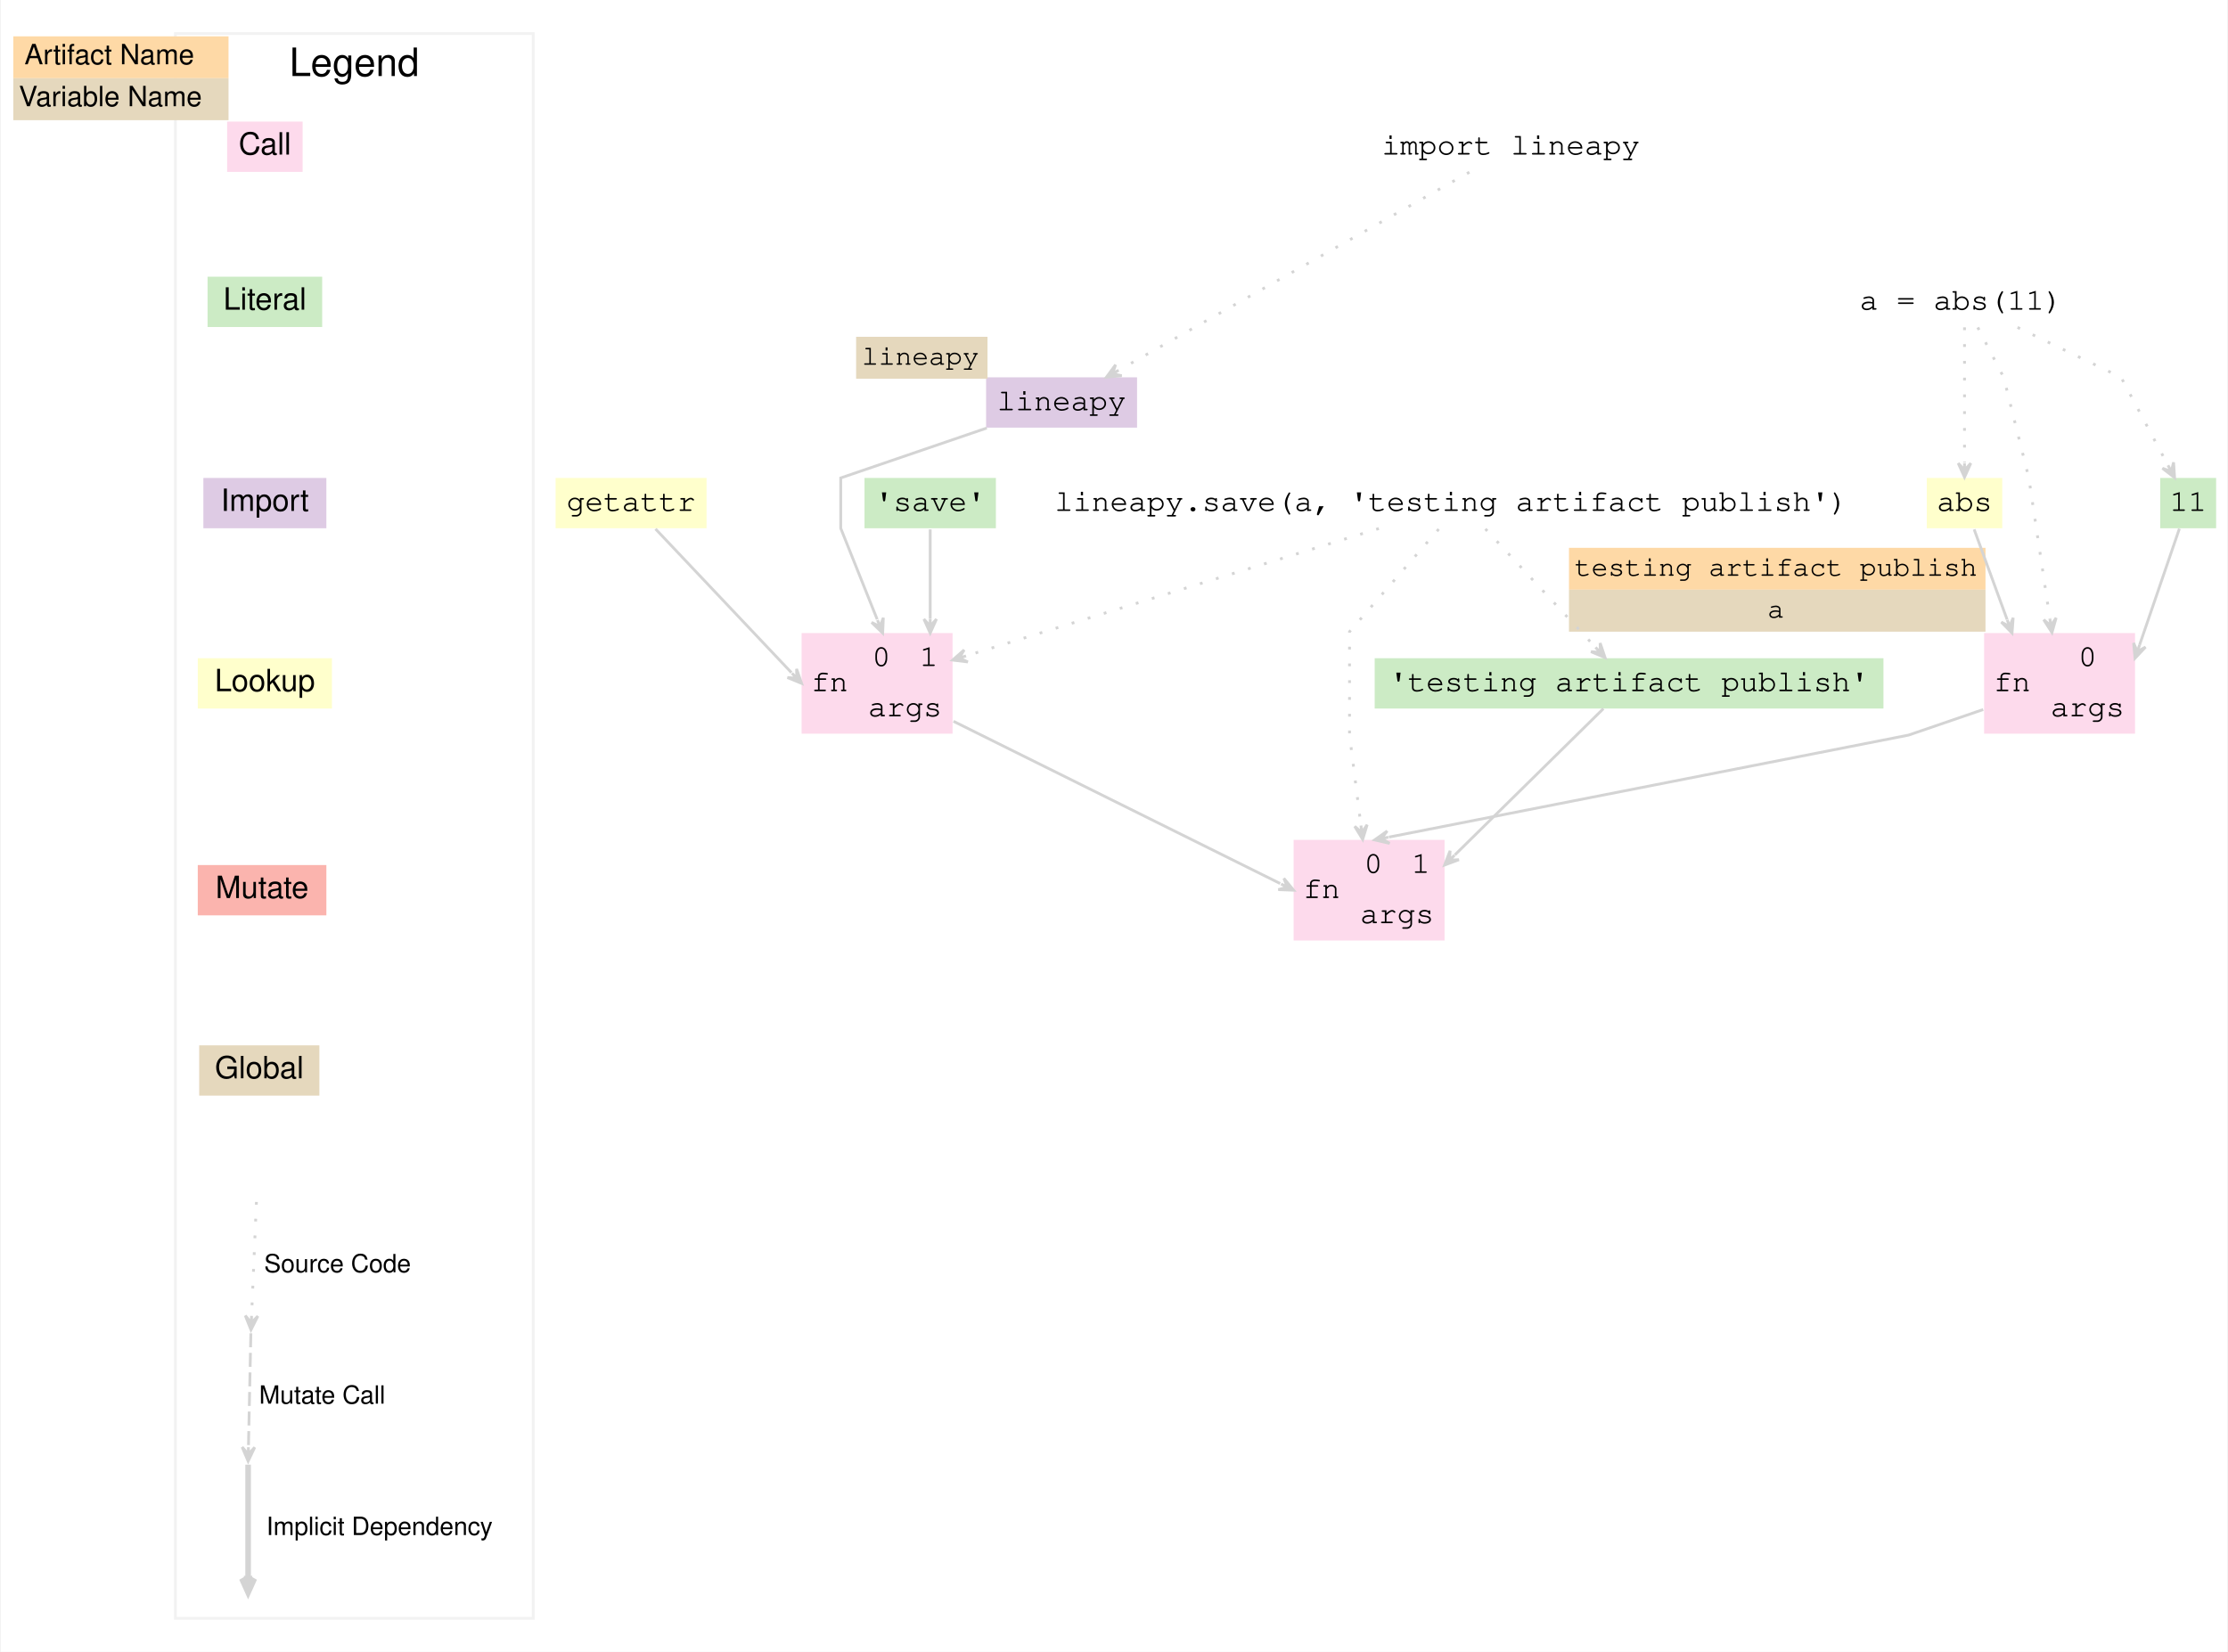
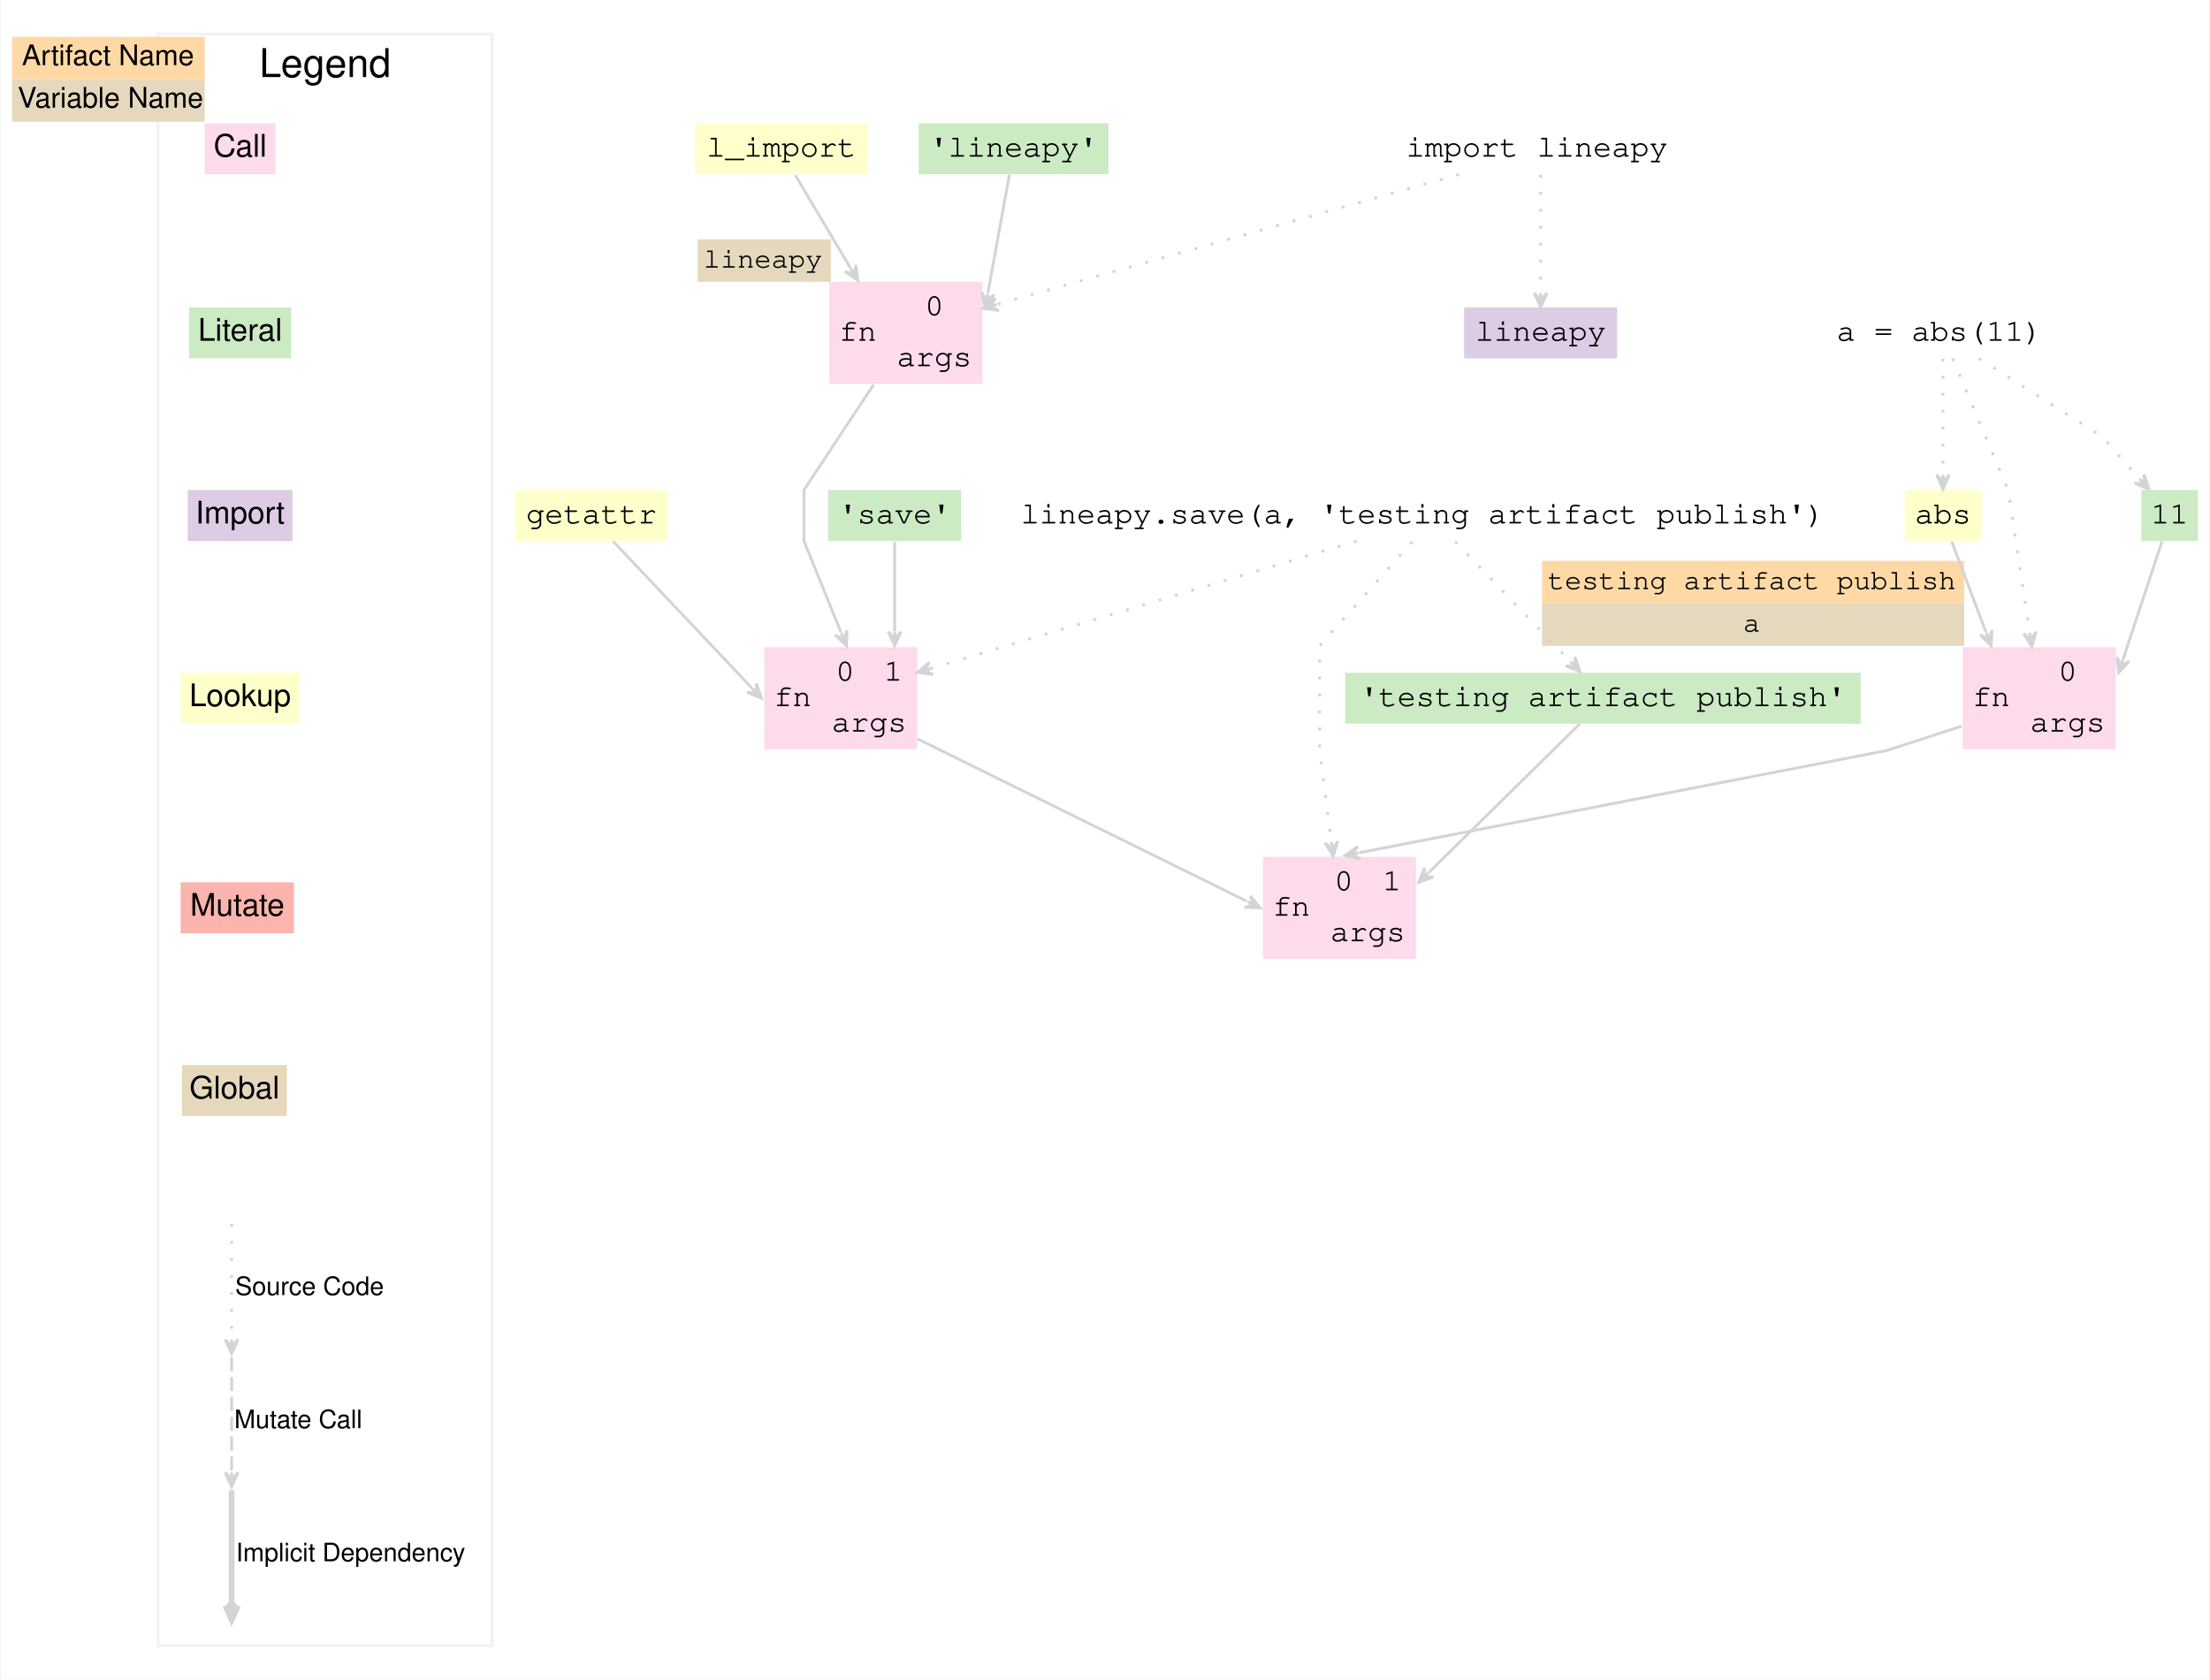
- <svg xmlns="http://www.w3.org/2000/svg" width="797pt" height="591pt" viewBox="0 0 796.5 591">
-   <g class="graph" transform="scale(1) translate(4 587)">
-     <polygon points="-4 4 -4 -587 792.5 -587 792.5 4" fill="#fff" stroke="transparent" />
+ <svg xmlns="http://www.w3.org/2000/svg" width="780pt" height="593pt" viewBox="0 0 779.5 593">
+   <g class="graph" transform="scale(1) translate(4 589)">
+     <polygon points="-4 4 -4 -589 775.5 -589 775.5 4" fill="#fff" stroke="transparent" />
    <g class="cluster">
-       <polygon points="58.5 -8 58.5 -575 186.5 -575 186.5 -8" fill="none" stroke="#f2f2f2" />
-       <text x="122.5" y="-559.8" fill="#000000" font-family="Helvetica,sans-Serif" font-size="14" text-anchor="middle">Legend</text>
+       <polygon points="51.5 -8 51.5 -577 169.5 -577 169.5 -8" fill="none" stroke="#f2f2f2" />
+       <text x="110.5" y="-561.8" font-family="Helvetica,sans-Serif" font-size="14" text-anchor="middle">Legend</text>
    </g>
    <g class="node">
-       <polygon points="77 -525.5 77 -543.5 104 -543.5 104 -525.5" fill="#fddaec" stroke="#f2f2f2" stroke-width="0" />
-       <text x="90.5" y="-531.7" fill="#000000" font-family="Helvetica,sans-Serif" font-size="11" text-anchor="middle">Call</text>
-       <polygon points="0.5 -559 0.5 -574 77.5 -574 77.5 -559" fill="#fed9a6" stroke="transparent" />
-       <text x="4.5" y="-564" fill="#000000" font-family="Helvetica,sans-Serif" font-size="10">Artifact Name</text>
-       <polygon points="0.5 -544 0.5 -559 77.5 -559 77.5 -544" fill="#e5d8bd" stroke="transparent" />
-       <text x="2.5" y="-549" fill="#000000" font-family="Helvetica,sans-Serif" font-size="10">Variable Name</text>
-       <polygon points="111 -488 70 -488 70 -470 111 -470" fill="#ccebc5" stroke="#f2f2f2" stroke-width="0" />
-       <text x="90.5" y="-476.2" fill="#000000" font-family="Helvetica,sans-Serif" font-size="11" text-anchor="middle">Literal</text>
-       <polygon points="112.5 -416 68.5 -416 68.5 -398 112.5 -398" fill="#decbe4" stroke="#f2f2f2" stroke-width="0" />
-       <text x="90.5" y="-404.2" fill="#000000" font-family="Helvetica,sans-Serif" font-size="11" text-anchor="middle">Import</text>
-       <polygon points="114.5 -351.5 66.5 -351.5 66.5 -333.5 114.5 -333.5" fill="#ffc" stroke="#f2f2f2" stroke-width="0" />
-       <text x="90.5" y="-339.7" fill="#000000" font-family="Helvetica,sans-Serif" font-size="11" text-anchor="middle">Lookup</text>
-       <polygon points="66.5 -259.5 66.5 -277.5 112.5 -277.5 112.5 -259.5" fill="#fbb4ae" stroke="#f2f2f2" stroke-width="0" />
-       <text x="89.5" y="-265.7" fill="#000000" font-family="Helvetica,sans-Serif" font-size="11" text-anchor="middle">Mutate</text>
-       <polygon points="110 -213 67 -213 67 -195 110 -195" fill="#e5d8bd" stroke="#f2f2f2" stroke-width="0" />
-       <text x="88.5" y="-201.2" fill="#000000" font-family="Helvetica,sans-Serif" font-size="11" text-anchor="middle">Global</text>
+       <polygon points="68 -527.5 68 -545.5 93 -545.5 93 -527.5" fill="#fddaec" stroke="#f2f2f2" stroke-width="0" />
+       <text x="80.5" y="-533.7" fill="#000000" font-family="Helvetica,sans-Serif" font-size="11" text-anchor="middle">Call</text>
+       <polygon points="0 -561 0 -576 68 -576 68 -561" fill="#fed9a6" stroke="transparent" />
+       <text x="3.5" y="-566" fill="#000000" font-family="Helvetica,sans-Serif" font-size="10">Artifact Name</text>
+       <polygon points="0 -546 0 -561 68 -561 68 -546" fill="#e5d8bd" stroke="transparent" />
+       <text x="2" y="-551" fill="#000000" font-family="Helvetica,sans-Serif" font-size="10">Variable Name</text>
+       <polygon points="98.5 -480.5 62.5 -480.5 62.5 -462.5 98.5 -462.5" fill="#ccebc5" stroke="#f2f2f2" stroke-width="0" />
+       <text x="80.5" y="-468.7" fill="#000000" font-family="Helvetica,sans-Serif" font-size="11" text-anchor="middle">Literal</text>
+       <polygon points="99 -416 62 -416 62 -398 99 -398" fill="#decbe4" stroke="#f2f2f2" stroke-width="0" />
+       <text x="80.5" y="-404.2" fill="#000000" font-family="Helvetica,sans-Serif" font-size="11" text-anchor="middle">Import</text>
+       <polygon points="101.5 -351.5 59.5 -351.5 59.5 -333.5 101.5 -333.5" fill="#ffc" stroke="#f2f2f2" stroke-width="0" />
+       <text x="80.5" y="-339.7" fill="#000000" font-family="Helvetica,sans-Serif" font-size="11" text-anchor="middle">Lookup</text>
+       <polygon points="59.5 -259.5 59.5 -277.5 99.5 -277.5 99.5 -259.5" fill="#fbb4ae" stroke="#f2f2f2" stroke-width="0" />
+       <text x="79.5" y="-265.7" fill="#000000" font-family="Helvetica,sans-Serif" font-size="11" text-anchor="middle">Mutate</text>
+       <polygon points="97 -213 60 -213 60 -195 97 -195" fill="#e5d8bd" stroke="#f2f2f2" stroke-width="0" />
+       <text x="78.5" y="-201.2" fill="#000000" font-family="Helvetica,sans-Serif" font-size="11" text-anchor="middle">Global</text>
    </g>
    <g class="edge">
-       <path d="m87.478-156.97c-0.168 3.942-1.232 28.95-1.726 40.562" fill="none" stroke="#d4d4d4" stroke-dasharray="1,5" />
-       <polygon points="85.531 -111.22 87.991 -116.12 85.637 -113.72 85.743 -116.21 85.743 -116.21 85.743 -116.21 85.637 -113.72 83.495 -116.31 85.531 -111.22" fill="#d4d4d4" stroke="#d4d4d4" />
-       <text x="116.5" y="-131.8" fill="#000000" font-family="Helvetica,sans-Serif" font-size="9" text-anchor="middle">Source Code</text>
-       <path d="m85.489-109.97c-0.084 3.942-0.616 28.95-0.863 40.562" fill="none" stroke="#d4d4d4" stroke-dasharray="5,2" />
-       <polygon points="84.515 -64.22 86.871 -69.17 84.568 -66.719 84.622 -69.218 84.622 -69.218 84.622 -69.218 84.568 -66.719 82.372 -69.266 84.515 -64.22" fill="#d4d4d4" stroke="#d4d4d4" />
-       <text x="111" y="-84.8" fill="#000000" font-family="Helvetica,sans-Serif" font-size="9" text-anchor="middle">Mutate Call</text>
-       <path d="m84.5-62.972v40.562" fill="none" stroke="#d4d4d4" stroke-width="2" />
-       <polygon points="84.5 -17.22 86.75 -22.219 85 -19.719 85 -22.219 84.5 -22.22 84 -22.22 84 -19.72 82.25 -22.22 84.5 -17.22" fill="#d4d4d4" stroke="#d4d4d4" stroke-width="2" />
-       <text x="131.5" y="-37.8" fill="#000000" font-family="Helvetica,sans-Serif" font-size="9" text-anchor="middle">Implicit Dependency</text>
+       <path d="m77.5-156.87v40.47" fill="none" stroke="#d4d4d4" stroke-dasharray="1,5" />
+       <polygon points="77.5 -111.12 79.75 -116.12 77.5 -113.62 77.5 -116.12 77.5 -116.12 77.5 -116.12 77.5 -113.62 75.25 -116.12 77.5 -111.12" fill="#d4d4d4" stroke="#d4d4d4" />
+       <text x="105" y="-131.8" font-family="Helvetica,sans-Serif" font-size="9" text-anchor="middle">Source Code</text>
+       <path d="m77.5-109.87v40.47" fill="none" stroke="#d4d4d4" stroke-dasharray="5,2" />
+       <polygon points="77.5 -64.12 79.75 -69.12 77.5 -66.62 77.5 -69.12 77.5 -69.12 77.5 -69.12 77.5 -66.62 75.25 -69.12 77.5 -64.12" fill="#d4d4d4" stroke="#d4d4d4" />
+       <text x="101" y="-84.8" font-family="Helvetica,sans-Serif" font-size="9" text-anchor="middle">Mutate Call</text>
+       <path d="m77.5-62.87v40.47" fill="none" stroke="#d4d4d4" stroke-width="2" />
+       <polygon points="77.5 -17.12 79.75 -22.12 78 -19.62 78 -22.12 77.5 -22.12 77 -22.12 77 -19.62 75.25 -22.12 77.5 -17.12" fill="#d4d4d4" stroke="#d4d4d4" stroke-width="2" />
+       <text x="119.5" y="-37.8" font-family="Helvetica,sans-Serif" font-size="9" text-anchor="middle">Implicit Dependency</text>
    </g>
    <g class="node">
-       <polygon points="402.5 -452 348.5 -452 348.5 -434 402.5 -434" fill="#decbe4" stroke="#f2f2f2" stroke-width="0" />
-       <text x="375.5" y="-440.2" fill="#000000" font-family="Courier,monospace" font-size="11" text-anchor="middle">lineapy</text>
-       <polygon points="302 -451.5 302 -466.5 349 -466.5 349 -451.5" fill="#e5d8bd" stroke="transparent" />
-       <text x="304" y="-456.5" fill="#000000" font-family="Courier,monospace" font-size="10">lineapy</text>
-       <polygon points="282.5 -324.5 282.5 -360.5 336.5 -360.5 336.5 -324.5" fill="#fddaec" stroke="#f2f2f2" stroke-width="0" />
-       <text x="292.5" y="-339.7" fill="#000000" font-family="Courier,monospace" font-size="11" text-anchor="middle">fn</text>
-       <polyline points="302.5 -324.5 302.5 -360.5" fill="none" stroke="#f2f2f2" stroke-width="0" />
-       <text x="311" y="-348.7" fill="#000000" font-family="Courier,monospace" font-size="11" text-anchor="middle">0</text>
-       <polyline points="319.5 -342.5 319.5 -360.5" fill="none" stroke="#f2f2f2" stroke-width="0" />
-       <text x="328" y="-348.7" fill="#000000" font-family="Courier,monospace" font-size="11" text-anchor="middle">1</text>
-       <polyline points="302.5 -342.5 336.5 -342.5" fill="none" stroke="#f2f2f2" stroke-width="0" />
-       <text x="319.5" y="-330.7" fill="#000000" font-family="Courier,monospace" font-size="11" text-anchor="middle">args</text>
+       <polygon points="302 -545.5 241 -545.5 241 -527.5 302 -527.5" fill="#ffc" stroke="#f2f2f2" stroke-width="0" />
+       <text x="271.5" y="-533.7" fill="#000000" font-family="Courier,monospace" font-size="11" text-anchor="middle">l_import</text>
+       <polygon points="288.5 -453.5 288.5 -489.5 342.5 -489.5 342.5 -453.5" fill="#fddaec" stroke="#f2f2f2" stroke-width="0" />
+       <text x="298.5" y="-468.7" fill="#000000" font-family="Courier,monospace" font-size="11" text-anchor="middle">fn</text>
+       <polyline points="308.5 -453.5 308.5 -489.5" fill="none" stroke="#f2f2f2" stroke-width="0" />
+       <text x="325.5" y="-477.7" fill="#000000" font-family="Courier,monospace" font-size="11" text-anchor="middle">0</text>
+       <polyline points="308.5 -471.5 342.5 -471.5" fill="none" stroke="#f2f2f2" stroke-width="0" />
+       <text x="325.5" y="-459.7" fill="#000000" font-family="Courier,monospace" font-size="11" text-anchor="middle">args</text>
+       <polygon points="242 -489.5 242 -504.5 289 -504.5 289 -489.5" fill="#e5d8bd" stroke="transparent" />
+       <text x="244" y="-494.5" fill="#000000" font-family="Courier,monospace" font-size="10">lineapy</text>
    </g>
    <g class="edge" stroke="#d4d4d4">
-       <path d="m348.75-433.86c-22.918 7.833-52.254 17.859-52.254 17.859v18s8.973 22.433 13.039 32.598" fill="none" />
-       <polygon points="311.5 -360.5 311.73 -365.98 310.57 -362.82 309.64 -365.14 309.64 -365.14 309.64 -365.14 310.57 -362.82 307.55 -364.31 311.5 -360.5" fill="#d4d4d4" />
+       <path d="m276.45-527.15c5.73 9.64 14.93 25.16 19.42 32.72" fill="none" />
+       <polygon points="298.5 -490 297.88 -495.45 297.22 -492.15 295.95 -494.3 295.95 -494.3 295.95 -494.3 297.22 -492.15 294.01 -493.15 298.5 -490" fill="#d4d4d4" />
    </g>
    <g class="node">
-       <polygon points="788.5 -416 768.5 -416 768.5 -398 788.5 -398" fill="#ccebc5" stroke="#f2f2f2" stroke-width="0" />
-       <text x="778.5" y="-404.2" fill="#000000" font-family="Courier,monospace" font-size="11" text-anchor="middle">11</text>
-       <polygon points="705.5 -324.5 705.5 -360.5 759.5 -360.5 759.5 -324.5" fill="#fddaec" stroke="#f2f2f2" stroke-width="0" />
-       <text x="715.5" y="-339.7" fill="#000000" font-family="Courier,monospace" font-size="11" text-anchor="middle">fn</text>
-       <polyline points="725.5 -324.5 725.5 -360.5" fill="none" stroke="#f2f2f2" stroke-width="0" />
-       <text x="742.5" y="-348.7" fill="#000000" font-family="Courier,monospace" font-size="11" text-anchor="middle">0</text>
-       <polyline points="725.5 -342.5 759.5 -342.5" fill="none" stroke="#f2f2f2" stroke-width="0" />
-       <text x="742.5" y="-330.7" fill="#000000" font-family="Courier,monospace" font-size="11" text-anchor="middle">args</text>
-       <polygon points="557 -376 557 -391 706 -391 706 -376" fill="#fed9a6" stroke="transparent" />
-       <text x="559" y="-381" fill="#000000" font-family="Courier,monospace" font-size="10">testing artifact publish</text>
-       <polygon points="557 -361 557 -376 706 -376 706 -361" fill="#e5d8bd" stroke="transparent" />
-       <text x="628" y="-366" fill="#000000" font-family="Courier,monospace" font-size="10">a</text>
+       <polygon points="387 -545.5 320 -545.5 320 -527.5 387 -527.5" fill="#ccebc5" stroke="#f2f2f2" stroke-width="0" />
+       <text x="353.5" y="-533.7" fill="#000000" font-family="Courier,monospace" font-size="11" text-anchor="middle">'lineapy'</text>
    </g>
    <g class="edge" stroke="#d4d4d4">
-       <path d="m775.36-397.84c-4.09 11.946-11.09 32.396-14.242 41.6" fill="none" />
-       <polygon points="759.5 -351.5 763.25 -355.5 760.31 -353.87 761.12 -356.23 761.12 -356.23 761.12 -356.23 760.31 -353.87 758.99 -356.96 759.5 -351.5" fill="#d4d4d4" />
+       <path d="m352.02-527.38c-2.08 11.47-5.83 32.11-7.58 41.71" fill="none" />
+       <polygon points="343.5 -480.5 346.61 -485.02 343.95 -482.96 344.39 -485.42 344.39 -485.42 344.39 -485.42 343.95 -482.96 342.18 -485.82 343.5 -480.5" fill="#d4d4d4" />
    </g>
    <g class="node">
-       <polygon points="712 -416 685 -416 685 -398 712 -398" fill="#ffc" stroke="#f2f2f2" stroke-width="0" />
-       <text x="698.5" y="-404.2" fill="#000000" font-family="Courier,monospace" font-size="11" text-anchor="middle">abs</text>
+       <polygon points="265.5 -324.5 265.5 -360.5 319.5 -360.5 319.5 -324.5" fill="#fddaec" stroke="#f2f2f2" stroke-width="0" />
+       <text x="275.5" y="-339.7" fill="#000000" font-family="Courier,monospace" font-size="11" text-anchor="middle">fn</text>
+       <polyline points="285.5 -324.5 285.5 -360.5" fill="none" stroke="#f2f2f2" stroke-width="0" />
+       <text x="294" y="-348.7" fill="#000000" font-family="Courier,monospace" font-size="11" text-anchor="middle">0</text>
+       <polyline points="302.5 -342.5 302.5 -360.5" fill="none" stroke="#f2f2f2" stroke-width="0" />
+       <text x="311" y="-348.7" fill="#000000" font-family="Courier,monospace" font-size="11" text-anchor="middle">1</text>
+       <polyline points="285.5 -342.5 319.5 -342.5" fill="none" stroke="#f2f2f2" stroke-width="0" />
+       <text x="302.5" y="-330.7" fill="#000000" font-family="Courier,monospace" font-size="11" text-anchor="middle">args</text>
    </g>
    <g class="edge" stroke="#d4d4d4">
-       <path d="m701.94-397.59c3.57 9.766 9.013 24.654 11.793 32.256" fill="none" />
-       <polygon points="715.5 -360.5 715.9 -365.97 714.64 -362.85 713.78 -365.2 713.78 -365.2 713.78 -365.2 714.64 -362.85 711.67 -364.42 715.5 -360.5" fill="#d4d4d4" />
+       <path d="m304.11-453.26c-10.55 15.97-24.61 37.26-24.61 37.26v18s8.97 22.13 13.04 32.16" fill="none" />
+       <polygon points="294.5 -361 294.71 -366.48 293.56 -363.32 292.62 -365.63 292.62 -365.63 292.62 -365.63 293.56 -363.32 290.54 -364.79 294.5 -361" fill="#d4d4d4" />
    </g>
    <g class="node">
-       <polygon points="458.5 -250.5 458.5 -286.5 512.5 -286.5 512.5 -250.5" fill="#fddaec" stroke="#f2f2f2" stroke-width="0" />
-       <text x="468.5" y="-265.7" fill="#000000" font-family="Courier,monospace" font-size="11" text-anchor="middle">fn</text>
-       <polyline points="478.5 -250.5 478.5 -286.5" fill="none" stroke="#f2f2f2" stroke-width="0" />
-       <text x="487" y="-274.7" fill="#000000" font-family="Courier,monospace" font-size="11" text-anchor="middle">0</text>
-       <polyline points="495.5 -268.5 495.5 -286.5" fill="none" stroke="#f2f2f2" stroke-width="0" />
-       <text x="504" y="-274.7" fill="#000000" font-family="Courier,monospace" font-size="11" text-anchor="middle">1</text>
-       <polyline points="478.5 -268.5 512.5 -268.5" fill="none" stroke="#f2f2f2" stroke-width="0" />
-       <text x="495.5" y="-256.7" fill="#000000" font-family="Courier,monospace" font-size="11" text-anchor="middle">args</text>
+       <polygon points="566.5 -480.5 512.5 -480.5 512.5 -462.5 566.5 -462.5" fill="#decbe4" stroke="#f2f2f2" stroke-width="0" />
+       <text x="539.5" y="-468.7" fill="#000000" font-family="Courier,monospace" font-size="11" text-anchor="middle">lineapy</text>
+       <polygon points="771.5 -416 751.5 -416 751.5 -398 771.5 -398" fill="#ccebc5" stroke="#f2f2f2" stroke-width="0" />
+       <text x="761.5" y="-404.2" fill="#000000" font-family="Courier,monospace" font-size="11" text-anchor="middle">11</text>
+       <polygon points="688.5 -324.5 688.5 -360.5 742.5 -360.5 742.5 -324.5" fill="#fddaec" stroke="#f2f2f2" stroke-width="0" />
+       <text x="698.5" y="-339.7" fill="#000000" font-family="Courier,monospace" font-size="11" text-anchor="middle">fn</text>
+       <polyline points="708.5 -324.5 708.5 -360.5" fill="none" stroke="#f2f2f2" stroke-width="0" />
+       <text x="725.5" y="-348.7" fill="#000000" font-family="Courier,monospace" font-size="11" text-anchor="middle">0</text>
+       <polyline points="708.5 -342.5 742.5 -342.5" fill="none" stroke="#f2f2f2" stroke-width="0" />
+       <text x="725.5" y="-330.7" fill="#000000" font-family="Courier,monospace" font-size="11" text-anchor="middle">args</text>
+       <polygon points="540 -376 540 -391 689 -391 689 -376" fill="#fed9a6" stroke="transparent" />
+       <text x="542" y="-381" fill="#000000" font-family="Courier,monospace" font-size="10">testing artifact publish</text>
+       <polygon points="540 -361 540 -376 689 -376 689 -361" fill="#e5d8bd" stroke="transparent" />
+       <text x="611" y="-366" fill="#000000" font-family="Courier,monospace" font-size="10">a</text>
    </g>
    <g class="edge" stroke="#d4d4d4">
-       <path d="m705.18-333.14c-13.394 4.589-26.684 9.142-26.684 9.142s-155.52 30.533-185.89 36.497" fill="none" />
-       <polygon points="487.5 -286.5 492.84 -285.26 489.95 -286.98 492.41 -287.46 492.41 -287.46 492.41 -287.46 489.95 -286.98 491.97 -289.67 487.5 -286.5" fill="#d4d4d4" />
+       <path d="m758.84-397.96c-3.79 11.49-10.65 32.25-13.74 41.63" fill="none" />
+       <polygon points="743.5 -351.5 747.2 -355.54 744.28 -353.87 745.07 -356.25 745.07 -356.25 745.07 -356.25 744.28 -353.87 742.93 -356.95 743.5 -351.5" fill="#d4d4d4" />
    </g>
    <g class="node">
-       <polygon points="669.5 -351.5 487.5 -351.5 487.5 -333.5 669.5 -333.5" fill="#ccebc5" stroke="#f2f2f2" stroke-width="0" />
-       <text x="578.5" y="-339.7" fill="#000000" font-family="Courier,monospace" font-size="11" text-anchor="middle">'testing artifact publish'</text>
+       <polygon points="695 -416 668 -416 668 -398 695 -398" fill="#ffc" stroke="#f2f2f2" stroke-width="0" />
+       <text x="681.5" y="-404.2" fill="#000000" font-family="Courier,monospace" font-size="11" text-anchor="middle">abs</text>
    </g>
    <g class="edge" stroke="#d4d4d4">
-       <path d="m569.32-333.46c-14.735 14.511-43.038 42.385-53.133 52.328" fill="none" />
-       <polygon points="512.5 -277.5 517.64 -279.41 514.28 -279.25 516.06 -281.01 516.06 -281.01 516.06 -281.01 514.28 -279.25 514.48 -282.61 512.5 -277.5" fill="#d4d4d4" />
+       <path d="m684.62-397.75c3.53 9.34 9.15 24.24 12.04 31.88" fill="none" />
+       <polygon points="698.5 -361 698.84 -366.47 697.62 -363.34 696.73 -365.68 696.73 -365.68 696.73 -365.68 697.62 -363.34 694.63 -364.88 698.5 -361" fill="#d4d4d4" />
    </g>
    <g class="node">
-       <polygon points="248.5 -416 194.5 -416 194.5 -398 248.5 -398" fill="#ffc" stroke="#f2f2f2" stroke-width="0" />
-       <text x="221.5" y="-404.2" fill="#000000" font-family="Courier,monospace" font-size="11" text-anchor="middle">getattr</text>
+       <polygon points="441.5 -250.5 441.5 -286.5 495.5 -286.5 495.5 -250.5" fill="#fddaec" stroke="#f2f2f2" stroke-width="0" />
+       <text x="451.5" y="-265.7" fill="#000000" font-family="Courier,monospace" font-size="11" text-anchor="middle">fn</text>
+       <polyline points="461.5 -250.5 461.5 -286.5" fill="none" stroke="#f2f2f2" stroke-width="0" />
+       <text x="470" y="-274.7" fill="#000000" font-family="Courier,monospace" font-size="11" text-anchor="middle">0</text>
+       <polyline points="478.5 -268.5 478.5 -286.5" fill="none" stroke="#f2f2f2" stroke-width="0" />
+       <text x="487" y="-274.7" fill="#000000" font-family="Courier,monospace" font-size="11" text-anchor="middle">1</text>
+       <polyline points="461.5 -268.5 495.5 -268.5" fill="none" stroke="#f2f2f2" stroke-width="0" />
+       <text x="478.5" y="-256.7" fill="#000000" font-family="Courier,monospace" font-size="11" text-anchor="middle">args</text>
    </g>
    <g class="edge" stroke="#d4d4d4">
-       <path d="m230.24-397.76c13.573 14.351 39.142 41.387 48.612 51.401" fill="none" />
-       <polygon points="282.5 -342.5 280.7 -347.68 280.78 -344.32 279.06 -346.13 279.06 -346.13 279.06 -346.13 280.78 -344.32 277.43 -344.59 282.5 -342.5" fill="#d4d4d4" />
+       <path d="m688.18-332.65c-13.39 4.34-26.68 8.65-26.68 8.65s-155.52 30.13-185.89 36.01" fill="none" />
+       <polygon points="470.5 -287 475.84 -285.74 472.95 -287.48 475.41 -287.95 475.41 -287.95 475.41 -287.95 472.95 -287.48 474.98 -290.16 470.5 -287" fill="#d4d4d4" />
    </g>
    <g class="node">
-       <polygon points="352 -416 305 -416 305 -398 352 -398" fill="#ccebc5" stroke="#f2f2f2" stroke-width="0" />
-       <text x="328.5" y="-404.2" fill="#000000" font-family="Courier,monospace" font-size="11" text-anchor="middle">'save'</text>
+       <polygon points="652.5 -351.5 470.5 -351.5 470.5 -333.5 652.5 -333.5" fill="#ccebc5" stroke="#f2f2f2" stroke-width="0" />
+       <text x="561.5" y="-339.7" fill="#000000" font-family="Courier,monospace" font-size="11" text-anchor="middle">'testing artifact publish'</text>
    </g>
    <g class="edge" stroke="#d4d4d4">
-       <path d="m328.5-397.59v32.006" fill="none" />
-       <polygon points="328.5 -360.5 330.75 -365.5 328.5 -363 328.5 -365.5 328.5 -365.5 328.5 -365.5 328.5 -363 326.25 -365.5 328.5 -360.5" fill="#d4d4d4" />
-       <path d="m336.83-328.93c36.63 18.192 99.105 49.22 116.85 58.031" fill="none" />
-       <polygon points="458.5 -268.5 455.02 -272.74 456.26 -269.61 454.02 -270.72 454.02 -270.72 454.02 -270.72 456.26 -269.61 453.02 -268.71 458.5 -268.5" fill="#d4d4d4" />
+       <path d="m553.27-333.39c-14.21 13.99-42.81 42.14-53.03 52.21" fill="none" />
+       <polygon points="496.5 -277.5 501.64 -279.4 498.28 -279.25 500.06 -281.01 500.06 -281.01 500.06 -281.01 498.28 -279.25 498.48 -282.61 496.5 -277.5" fill="#d4d4d4" />
    </g>
    <g class="node">
-       <text x="490" y="-531.7" fill="#000000" font-family="Courier,monospace" font-size="11">import lineapy</text>
+       <polygon points="231.5 -416 177.5 -416 177.5 -398 231.5 -398" fill="#ffc" stroke="#f2f2f2" stroke-width="0" />
+       <text x="204.5" y="-404.2" fill="#000000" font-family="Courier,monospace" font-size="11" text-anchor="middle">getattr</text>
    </g>
    <g class="edge" stroke="#d4d4d4">
-       <path d="m521.37-525.39c-29.597 16.717-92.542 52.269-125.22 70.726" fill="none" stroke-dasharray="1,5" />
-       <polygon points="391.56 -452.07 397.02 -452.57 393.74 -453.3 395.91 -454.53 395.91 -454.53 395.91 -454.53 393.74 -453.3 394.81 -456.49 391.56 -452.07" fill="#d4d4d4" />
+       <path d="m212.1-397.96c13.12 13.89 39.51 41.82 48.95 51.81" fill="none" />
+       <polygon points="264.5 -342.5 262.7 -347.68 262.78 -344.32 261.07 -346.13 261.07 -346.13 261.07 -346.13 262.78 -344.32 259.43 -344.59 264.5 -342.5" fill="#d4d4d4" />
    </g>
    <g class="node">
-       <text x="661" y="-476.2" fill="#000000" font-family="Courier,monospace" font-size="11">a = abs(11)</text>
+       <polygon points="335 -416 288 -416 288 -398 335 -398" fill="#ccebc5" stroke="#f2f2f2" stroke-width="0" />
+       <text x="311.5" y="-404.2" fill="#000000" font-family="Courier,monospace" font-size="11" text-anchor="middle">'save'</text>
    </g>
    <g class="edge" stroke="#d4d4d4">
-       <path d="m717.46-469.86c16.246 7.833 37.041 17.859 37.041 17.859s9.622 18.041 16.681 31.277" fill="none" stroke-dasharray="1,5" />
-       <polygon points="773.64 -416.11 773.28 -421.58 772.47 -418.31 771.29 -420.52 771.29 -420.52 771.29 -420.52 772.47 -418.31 769.3 -419.46 773.64 -416.11" fill="#d4d4d4" />
-       <path d="m698.5-469.88v48.275" fill="none" stroke-dasharray="1,5" />
-       <polygon points="698.5 -416.27 700.75 -421.27 698.5 -418.77 698.5 -421.27 698.5 -421.27 698.5 -421.27 698.5 -418.77 696.25 -421.27 698.5 -416.27" fill="#d4d4d4" />
-       <path d="m703.24-469.86c4.061 7.833 9.26 17.859 9.26 17.859l9 36s4.306 28.768 7.529 50.309" fill="none" stroke-dasharray="1,5" />
-       <polygon points="729.78 -360.67 731.27 -365.95 729.41 -363.14 729.04 -365.61 729.04 -365.61 729.04 -365.61 729.41 -363.14 726.82 -365.28 729.78 -360.67" fill="#d4d4d4" />
+       <path d="m311.5-397.75v31.63" fill="none" />
+       <polygon points="311.5 -361 313.75 -366 311.5 -363.5 311.5 -366 311.5 -366 311.5 -366 311.5 -363.5 309.25 -366 311.5 -361" fill="#d4d4d4" />
+       <path d="m319.65-328.11c36.38 17.95 98.44 48.55 116.06 57.25" fill="none" />
+       <polygon points="440.5 -268.5 437.01 -272.73 438.26 -269.61 436.02 -270.71 436.02 -270.71 436.02 -270.71 438.26 -269.61 435.02 -268.69 440.5 -268.5" fill="#d4d4d4" />
    </g>
    <g class="node">
-       <text x="373" y="-404.2" fill="#000000" font-family="Courier,monospace" font-size="11">lineapy.save(a, 'testing artifact publish')</text>
+       <text x="492" y="-533.7" fill="#000000" font-family="Courier,monospace" font-size="11">import lineapy</text>
    </g>
    <g class="edge" stroke="#d4d4d4">
-       <path d="m527.1-397.76c10.337 11.112 27.747 29.828 39.404 42.359" fill="none" stroke-dasharray="1,5" />
-       <polygon points="569.92 -351.72 568.16 -356.92 568.22 -353.55 566.51 -355.39 566.51 -355.39 566.51 -355.39 568.22 -353.55 564.87 -353.85 569.92 -351.72" fill="#d4d4d4" />
-       <path d="m489-397.9c-38.875 11.997-107.02 33.027-147.23 45.436" fill="none" stroke-dasharray="1,5" />
-       <polygon points="336.53 -350.84 341.97 -350.17 338.92 -351.58 341.31 -352.32 341.31 -352.32 341.31 -352.32 338.92 -351.58 340.64 -354.47 336.53 -350.84" fill="#d4d4d4" />
-       <path d="m510.41-397.69c-11.688 13.441-31.905 36.691-31.905 36.691v37s2.152 17.065 4.07 32.27" fill="none" stroke-dasharray="1,5" />
-       <polygon points="483.21 -286.67 484.81 -291.92 482.9 -289.15 482.58 -291.63 482.58 -291.63 482.58 -291.63 482.9 -289.15 480.35 -291.35 483.21 -286.67" fill="#d4d4d4" />
+       <path d="m510.67-527.39c-41.87 11.77-119.26 33.54-162.96 45.83" fill="none" stroke-dasharray="1,5" />
+       <polygon points="342.81 -480.18 348.24 -479.37 345.22 -480.86 347.63 -481.54 347.63 -481.54 347.63 -481.54 345.22 -480.86 347.02 -483.7 342.81 -480.18" fill="#d4d4d4" />
+       <path d="m539.5-527.26v41.42" fill="none" stroke-dasharray="1,5" />
+       <polygon points="539.5 -480.54 541.75 -485.54 539.5 -483.04 539.5 -485.54 539.5 -485.54 539.5 -485.54 539.5 -483.04 537.25 -485.54 539.5 -480.54" fill="#d4d4d4" />
+     </g>
+     <g class="node">
+       <text x="644" y="-468.7" fill="#000000" font-family="Courier,monospace" font-size="11">a = abs(11)</text>
+     </g>
+     <g class="edge" stroke="#d4d4d4">
+       <path d="m694.21-462.44c16.52 10.47 43.29 27.44 43.29 27.44s6.84 7.7 13.22 14.87" fill="none" stroke-dasharray="1,5" />
+       <polygon points="754.17 -416.25 752.53 -421.48 752.51 -418.12 750.85 -419.98 750.85 -419.98 750.85 -419.98 752.51 -418.12 749.17 -418.49 754.17 -416.25" fill="#d4d4d4" />
+       <path d="m681.5-462.33v40.68" fill="none" stroke-dasharray="1,5" />
+       <polygon points="681.5 -416.37 683.75 -421.37 681.5 -418.87 681.5 -421.37 681.5 -421.37 681.5 -421.37 681.5 -418.87 679.25 -421.37 681.5 -416.37" fill="#d4d4d4" />
+       <path d="m684.89-462.46c6.4 15.16 19.61 46.46 19.61 46.46s4.41 29.04 7.64 50.36" fill="none" stroke-dasharray="1,5" />
+       <polygon points="712.89 -360.68 714.37 -365.96 712.52 -363.15 712.14 -365.62 712.14 -365.62 712.14 -365.62 712.52 -363.15 709.92 -365.29 712.89 -360.68" fill="#d4d4d4" />
+     </g>
+     <g class="node">
+       <text x="356" y="-404.2" fill="#000000" font-family="Courier,monospace" font-size="11">lineapy.save(a, 'testing artifact publish')</text>
+     </g>
+     <g class="edge" stroke="#d4d4d4">
+       <path d="m509.34-397.83c10.37 10.8 28.7 29.89 40.64 42.33" fill="none" stroke-dasharray="1,5" />
+       <polygon points="553.46 -351.87 551.62 -357.04 551.73 -353.68 550 -355.48 550 -355.48 550 -355.48 551.73 -353.68 548.38 -353.92 553.46 -351.87" fill="#d4d4d4" />
+       <path d="m474.6-397.96c-38.45 11.5-109.03 32.61-150.12 44.9" fill="none" stroke-dasharray="1,5" />
+       <polygon points="319.62 -351.61 325.06 -350.89 322.02 -352.33 324.41 -353.04 324.41 -353.04 324.41 -353.04 322.02 -352.33 323.77 -355.2 319.62 -351.61" fill="#d4d4d4" />
+       <path d="m494.16-397.75c-11.54 12.99-32.66 36.75-32.66 36.75v37s2.21 17.18 4.14 32.25" fill="none" stroke-dasharray="1,5" />
+       <polygon points="466.29 -286.74 467.88 -291.99 465.97 -289.22 465.65 -291.7 465.65 -291.7 465.65 -291.7 465.97 -289.22 463.42 -291.42 466.29 -286.74" fill="#d4d4d4" />
    </g>
  </g>
</svg>
